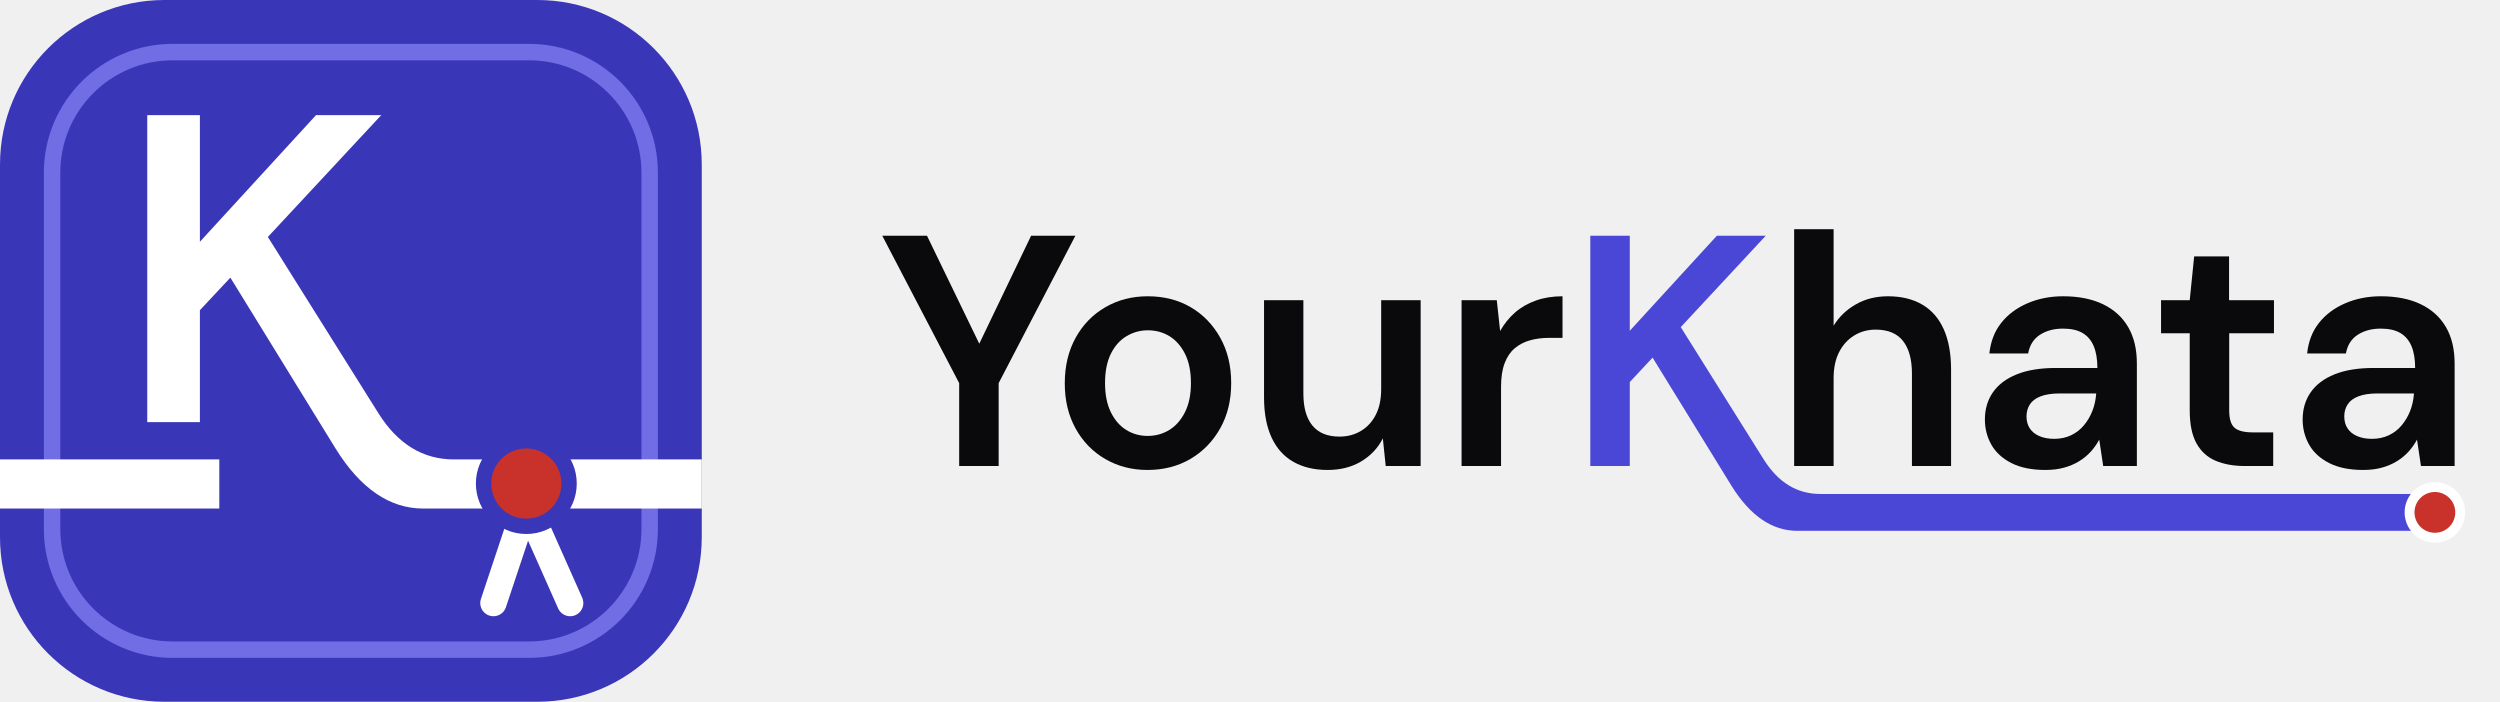
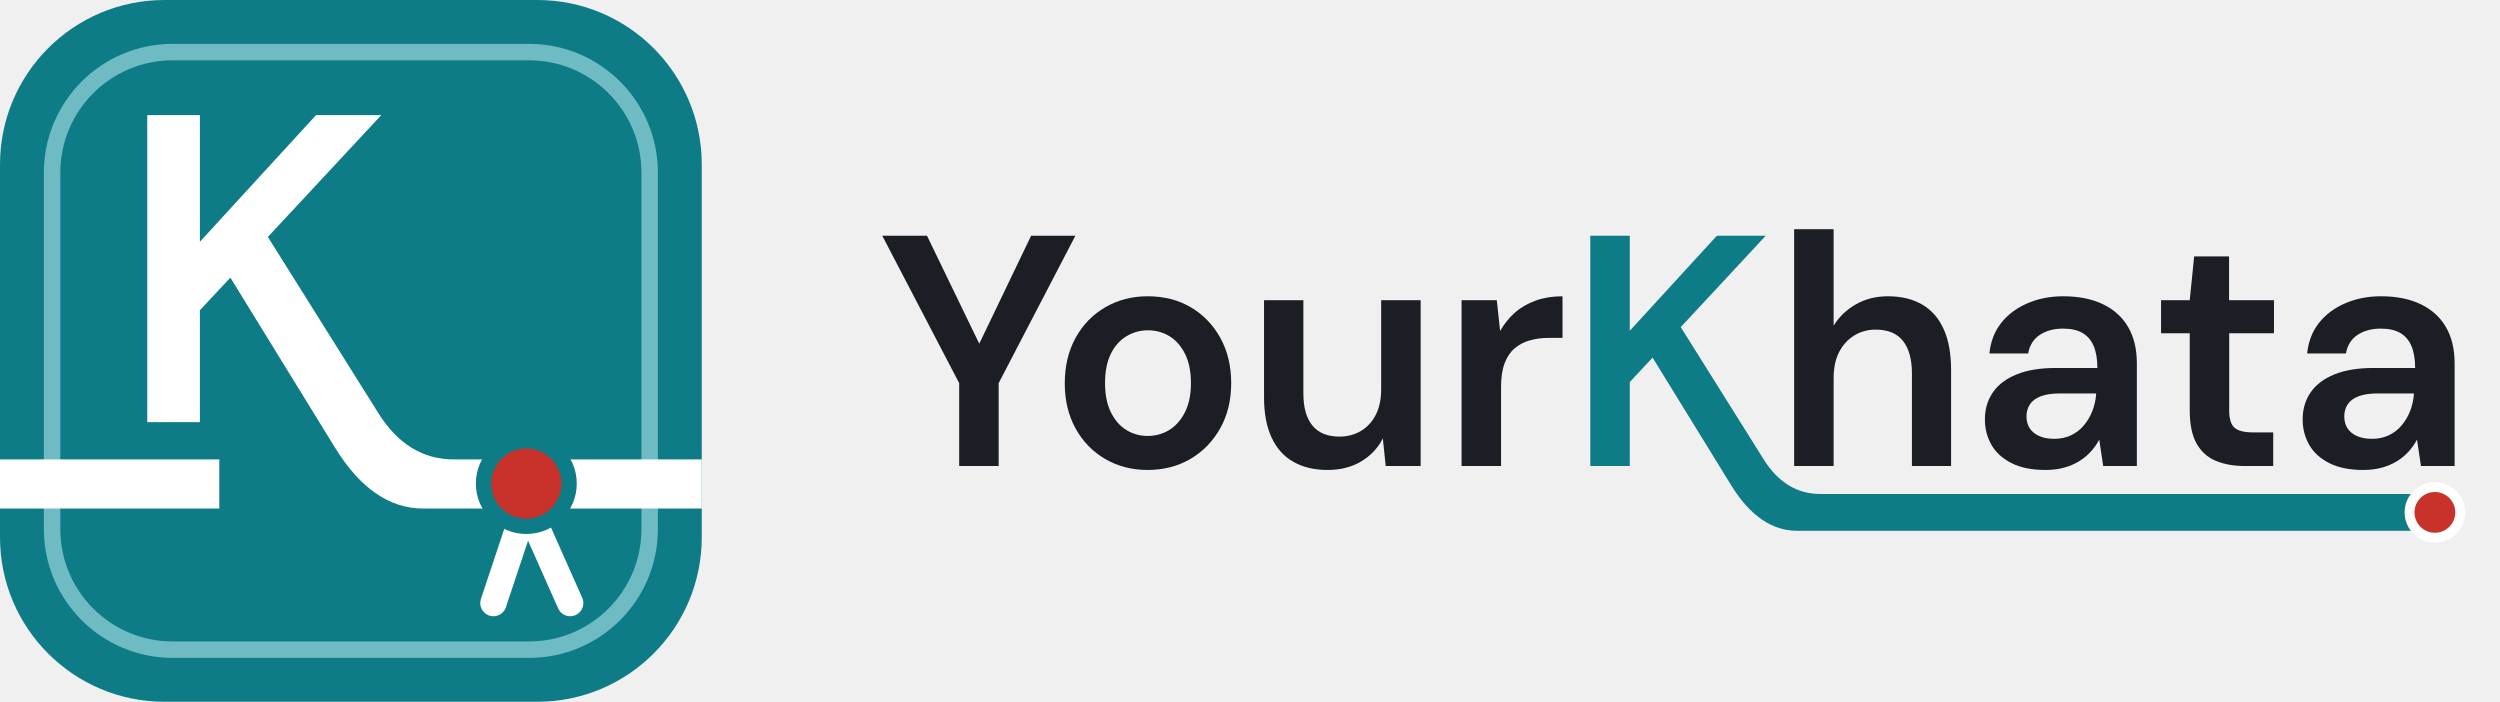
<svg xmlns="http://www.w3.org/2000/svg" viewBox="0 0 228 64" width="228" height="64">
-   <rect width="64" height="64" rx="15" fill="#3A36B8" />
-   <rect x="4.75" y="4.75" width="54.5" height="54.5" rx="11" fill="none" stroke="#716DE4" stroke-width="1.5" />
+   <rect width="64" height="64" rx="15" fill="#0E7C86" />
+   <rect x="4.75" y="4.75" width="54.5" height="54.5" rx="11" fill="none" stroke="#6FBBC3" stroke-width="1.5" />
  <path fill="#FFFFFF" d="M13.43 38.5V10.5H18.23V22.05L28.82 10.5H34.77L24.43 21.61L34.52 37.7Q37.16 41.9 41.4 41.9H64V46.38H38.6Q34 46.38 30.6 40.9L21.01 25.32L18.23 28.29V38.5ZM0 41.9H20V46.38H0Z" />
  <path d="M48 46L45 55M48 46L52 55" fill="none" stroke="#FFFFFF" stroke-width="2.4" stroke-linecap="round" />
-   <circle cx="48" cy="44.1" r="4.6" fill="#3A36B8" />
+   <circle cx="48" cy="44.1" r="4.6" fill="#0E7C86" />
  <circle cx="48" cy="44.1" r="3.2" fill="#C8322B" />
  <g transform="translate(80 42.5) scale(0.03 -0.03)">
-     <path transform="translate(0.0 0)" fill="#0A090B" d="M249.241 0V251.93L15.448 700H151.416L323.691 344.174H297.036L467.897 700H602.451L369.244 251.93V0Z" />
-     <path transform="translate(520.0 0)" fill="#0A090B" d="M301.621 -12Q230.38 -12 173.138 21.328Q115.897 54.655 83.069 114.155Q50.241 173.655 50.241 251Q50.241 330.345 83.362 390.052Q116.483 449.759 173.811 482.879Q231.138 516 302.38 516Q376.035 516 432.776 482.879Q489.518 449.759 522.845 390.052Q556.173 330.345 556.173 252Q556.173 173.655 522.552 114.155Q488.932 54.655 431.897 21.328Q374.863 -12 301.621 -12ZM302.207 91.45Q338.172 91.45 367.724 109.433Q397.275 127.415 415.516 163.38Q433.757 199.345 433.757 252Q433.757 305.241 415.809 340.913Q397.861 376.585 368.603 394.567Q339.345 412.55 302.793 412.55Q267.828 412.55 237.777 394.567Q207.726 376.585 190.192 340.913Q172.657 305.241 172.657 252Q172.657 199.345 190.399 163.38Q208.14 127.415 237.398 109.433Q266.656 91.45 302.207 91.45Z" />
-     <path transform="translate(1115.0 0)" fill="#0A090B" d="M254.241 -12Q193.759 -12 150.259 12.655Q106.759 37.311 83.879 86.759Q61 136.207 61 208.207V504H180.588V220.518Q180.588 156.277 208.209 122.829Q235.829 89.381 290.449 89.381Q326.656 89.381 355.483 106.571Q384.311 123.76 400.707 155.639Q417.103 187.518 417.103 234V504H537.105V0H430.897L422.172 83.862Q399.586 39.759 356.241 13.879Q312.897 -12 254.241 -12Z" />
-     <path transform="translate(1709.0 0)" fill="#0A090B" d="M67.517 0V504H174.553L184.692 410.483Q203.347 443.241 230.054 466.621Q256.761 490 293.226 503.0Q329.692 516 374.381 516V389.515H332.208Q301.863 389.515 275.346 382.049Q248.829 374.584 229.019 357.86Q209.209 341.136 198.364 312.36Q187.519 283.585 187.519 240.964V0Z" />
-     <path transform="translate(2097.0 0)" fill="#4A47D6" d="M70.86 0V700H190.86V411.14L455.55 700H604.18L345.83 422.24L598 20Q664 -85 770 -85H2698.381V-197H700Q585 -197 500 -60L260.17 329.52L190.86 255.21V0Z" />
-     <path transform="translate(2720.0 0)" fill="#0A090B" d="M67.517 0V720H187.519V426.449Q212.105 466.897 255.123 491.448Q298.14 516 352.553 516Q413.864 516 457.071 490.638Q500.278 465.276 522.45 415.413Q544.623 365.551 544.623 292.551V0H425.62V281.068Q425.62 345.895 398.379 380.257Q371.138 414.619 315.518 414.619Q279.139 414.619 250.019 396.723Q220.898 378.826 204.209 346.24Q187.519 313.655 187.519 267V0Z" />
-     <path transform="translate(3316.0 0)" fill="#0A090B" d="M235.241 -12Q173.414 -12 132.207 8.879Q91 29.759 71.207 64.638Q51.414 99.517 51.414 141.517Q51.414 188.793 75.845 224.086Q100.276 259.379 148.362 278.707Q196.448 298.034 267 298.034H393.379Q393.379 337.999 382.189 364.533Q371 391.068 348.259 404.378Q325.518 417.688 288.656 417.688Q247.691 417.688 218.691 398.861Q189.692 380.033 182.933 342.137H65.069Q70.655 396.551 100.948 434.913Q131.241 473.276 180.724 494.638Q230.207 516 289.07 516Q360.311 516 410.536 491.741Q460.76 467.483 487.071 422.19Q513.381 376.897 513.381 312V0H411.069L399.034 80.31Q388.62 60.551 373.327 43.707Q358.034 26.862 337.655 14.396Q317.276 1.931 292.017 -5.035Q266.759 -12 235.241 -12ZM261.897 82.588Q290.276 82.588 313.19 93.363Q336.103 104.139 352.379 123.639Q368.655 143.138 378.12 167.31Q387.585 191.482 389.655 218.861V220.62H279.793Q243.622 220.62 220.864 211.809Q198.105 202.999 188.002 187.051Q177.899 171.103 177.899 150.897Q177.899 129.276 188.123 114.035Q198.347 98.794 217.467 90.691Q236.588 82.588 261.897 82.588Z" />
-     <path transform="translate(3871.0 0)" fill="#0A090B" d="M286.208 0Q235.828 0 198.069 15.862Q160.311 31.724 139.707 68.742Q119.103 105.759 119.103 169.38V403.619H31.931V504H119.103L132.586 637.173H238.692V504H375.174V403.619H239.105V168.553Q239.105 130.657 255.209 116.433Q271.312 102.209 311.036 102.209H372.898V0Z" />
-     <path transform="translate(4282.0 0)" fill="#0A090B" d="M235.241 -12Q173.414 -12 132.207 8.879Q91 29.759 71.207 64.638Q51.414 99.517 51.414 141.517Q51.414 188.793 75.845 224.086Q100.276 259.379 148.362 278.707Q196.448 298.034 267 298.034H393.379Q393.379 337.999 382.189 364.533Q371 391.068 348.259 404.378Q325.518 417.688 288.656 417.688Q247.691 417.688 218.691 398.861Q189.692 380.033 182.933 342.137H65.069Q70.655 396.551 100.948 434.913Q131.241 473.276 180.724 494.638Q230.207 516 289.07 516Q360.311 516 410.536 491.741Q460.76 467.483 487.071 422.19Q513.381 376.897 513.381 312V0H411.069L399.034 80.31Q388.62 60.551 373.327 43.707Q358.034 26.862 337.655 14.396Q317.276 1.931 292.017 -5.035Q266.759 -12 235.241 -12ZM261.897 82.588Q290.276 82.588 313.19 93.363Q336.103 104.139 352.379 123.639Q368.655 143.138 378.12 167.31Q387.585 191.482 389.655 218.861V220.62H279.793Q243.622 220.62 220.864 211.809Q198.105 202.999 188.002 187.051Q177.899 171.103 177.899 150.897Q177.899 129.276 188.123 114.035Q198.347 98.794 217.467 90.691Q236.588 82.588 261.897 82.588Z" />
+     <path transform="translate(0.0 0)" fill="#1B1E24" d="M249.241 0V251.93L15.448 700H151.416L323.691 344.174H297.036L467.897 700H602.451L369.244 251.93V0Z" />
+     <path transform="translate(520.0 0)" fill="#1B1E24" d="M301.621 -12Q230.38 -12 173.138 21.328Q115.897 54.655 83.069 114.155Q50.241 173.655 50.241 251Q50.241 330.345 83.362 390.052Q116.483 449.759 173.811 482.879Q231.138 516 302.38 516Q376.035 516 432.776 482.879Q489.518 449.759 522.845 390.052Q556.173 330.345 556.173 252Q556.173 173.655 522.552 114.155Q488.932 54.655 431.897 21.328Q374.863 -12 301.621 -12ZM302.207 91.45Q338.172 91.45 367.724 109.433Q397.275 127.415 415.516 163.38Q433.757 199.345 433.757 252Q433.757 305.241 415.809 340.913Q397.861 376.585 368.603 394.567Q339.345 412.55 302.793 412.55Q267.828 412.55 237.777 394.567Q207.726 376.585 190.192 340.913Q172.657 305.241 172.657 252Q172.657 199.345 190.399 163.38Q208.14 127.415 237.398 109.433Q266.656 91.45 302.207 91.45Z" />
+     <path transform="translate(1115.0 0)" fill="#1B1E24" d="M254.241 -12Q193.759 -12 150.259 12.655Q106.759 37.311 83.879 86.759Q61 136.207 61 208.207V504H180.588V220.518Q180.588 156.277 208.209 122.829Q235.829 89.381 290.449 89.381Q326.656 89.381 355.483 106.571Q384.311 123.76 400.707 155.639Q417.103 187.518 417.103 234V504H537.105V0H430.897L422.172 83.862Q399.586 39.759 356.241 13.879Q312.897 -12 254.241 -12Z" />
+     <path transform="translate(1709.0 0)" fill="#1B1E24" d="M67.517 0V504H174.553L184.692 410.483Q203.347 443.241 230.054 466.621Q256.761 490 293.226 503.0Q329.692 516 374.381 516V389.515H332.208Q301.863 389.515 275.346 382.049Q248.829 374.584 229.019 357.86Q209.209 341.136 198.364 312.36Q187.519 283.585 187.519 240.964V0Z" />
+     <path transform="translate(2097.0 0)" fill="#0E7C86" d="M70.86 0V700H190.86V411.14L455.55 700H604.18L345.83 422.24L598 20Q664 -85 770 -85H2698.381V-197H700Q585 -197 500 -60L260.17 329.52L190.86 255.21V0Z" />
+     <path transform="translate(2720.0 0)" fill="#1B1E24" d="M67.517 0V720H187.519V426.449Q212.105 466.897 255.123 491.448Q298.14 516 352.553 516Q413.864 516 457.071 490.638Q500.278 465.276 522.45 415.413Q544.623 365.551 544.623 292.551V0H425.62V281.068Q425.62 345.895 398.379 380.257Q371.138 414.619 315.518 414.619Q279.139 414.619 250.019 396.723Q220.898 378.826 204.209 346.24Q187.519 313.655 187.519 267V0Z" />
+     <path transform="translate(3316.0 0)" fill="#1B1E24" d="M235.241 -12Q173.414 -12 132.207 8.879Q91 29.759 71.207 64.638Q51.414 99.517 51.414 141.517Q51.414 188.793 75.845 224.086Q100.276 259.379 148.362 278.707Q196.448 298.034 267 298.034H393.379Q393.379 337.999 382.189 364.533Q371 391.068 348.259 404.378Q325.518 417.688 288.656 417.688Q247.691 417.688 218.691 398.861Q189.692 380.033 182.933 342.137H65.069Q70.655 396.551 100.948 434.913Q131.241 473.276 180.724 494.638Q230.207 516 289.07 516Q360.311 516 410.536 491.741Q460.76 467.483 487.071 422.19Q513.381 376.897 513.381 312V0H411.069L399.034 80.31Q388.62 60.551 373.327 43.707Q358.034 26.862 337.655 14.396Q317.276 1.931 292.017 -5.035Q266.759 -12 235.241 -12ZM261.897 82.588Q290.276 82.588 313.19 93.363Q336.103 104.139 352.379 123.639Q368.655 143.138 378.12 167.31Q387.585 191.482 389.655 218.861V220.62H279.793Q243.622 220.62 220.864 211.809Q198.105 202.999 188.002 187.051Q177.899 171.103 177.899 150.897Q177.899 129.276 188.123 114.035Q198.347 98.794 217.467 90.691Q236.588 82.588 261.897 82.588Z" />
+     <path transform="translate(3871.0 0)" fill="#1B1E24" d="M286.208 0Q235.828 0 198.069 15.862Q160.311 31.724 139.707 68.742Q119.103 105.759 119.103 169.38V403.619H31.931V504H119.103L132.586 637.173H238.692V504H375.174V403.619H239.105V168.553Q239.105 130.657 255.209 116.433Q271.312 102.209 311.036 102.209H372.898V0Z" />
+     <path transform="translate(4282.0 0)" fill="#1B1E24" d="M235.241 -12Q173.414 -12 132.207 8.879Q91 29.759 71.207 64.638Q51.414 99.517 51.414 141.517Q51.414 188.793 75.845 224.086Q100.276 259.379 148.362 278.707Q196.448 298.034 267 298.034H393.379Q393.379 337.999 382.189 364.533Q371 391.068 348.259 404.378Q325.518 417.688 288.656 417.688Q247.691 417.688 218.691 398.861Q189.692 380.033 182.933 342.137H65.069Q70.655 396.551 100.948 434.913Q131.241 473.276 180.724 494.638Q230.207 516 289.07 516Q360.311 516 410.536 491.741Q460.76 467.483 487.071 422.19Q513.381 376.897 513.381 312V0H411.069L399.034 80.31Q388.62 60.551 373.327 43.707Q358.034 26.862 337.655 14.396Q317.276 1.931 292.017 -5.035Q266.759 -12 235.241 -12ZM261.897 82.588Q290.276 82.588 313.19 93.363Q336.103 104.139 352.379 123.639Q368.655 143.138 378.12 167.31Q387.585 191.482 389.655 218.861V220.62H279.793Q243.622 220.62 220.864 211.809Q198.105 202.999 188.002 187.051Q177.899 171.103 177.899 150.897Q177.899 129.276 188.123 114.035Q198.347 98.794 217.467 90.691Q236.588 82.588 261.897 82.588Z" />
    <circle cx="4735.381" cy="-141" r="92" fill="#FFFFFF" />
    <circle cx="4735.381" cy="-141" r="62" fill="#C8322B" />
  </g>
</svg>
